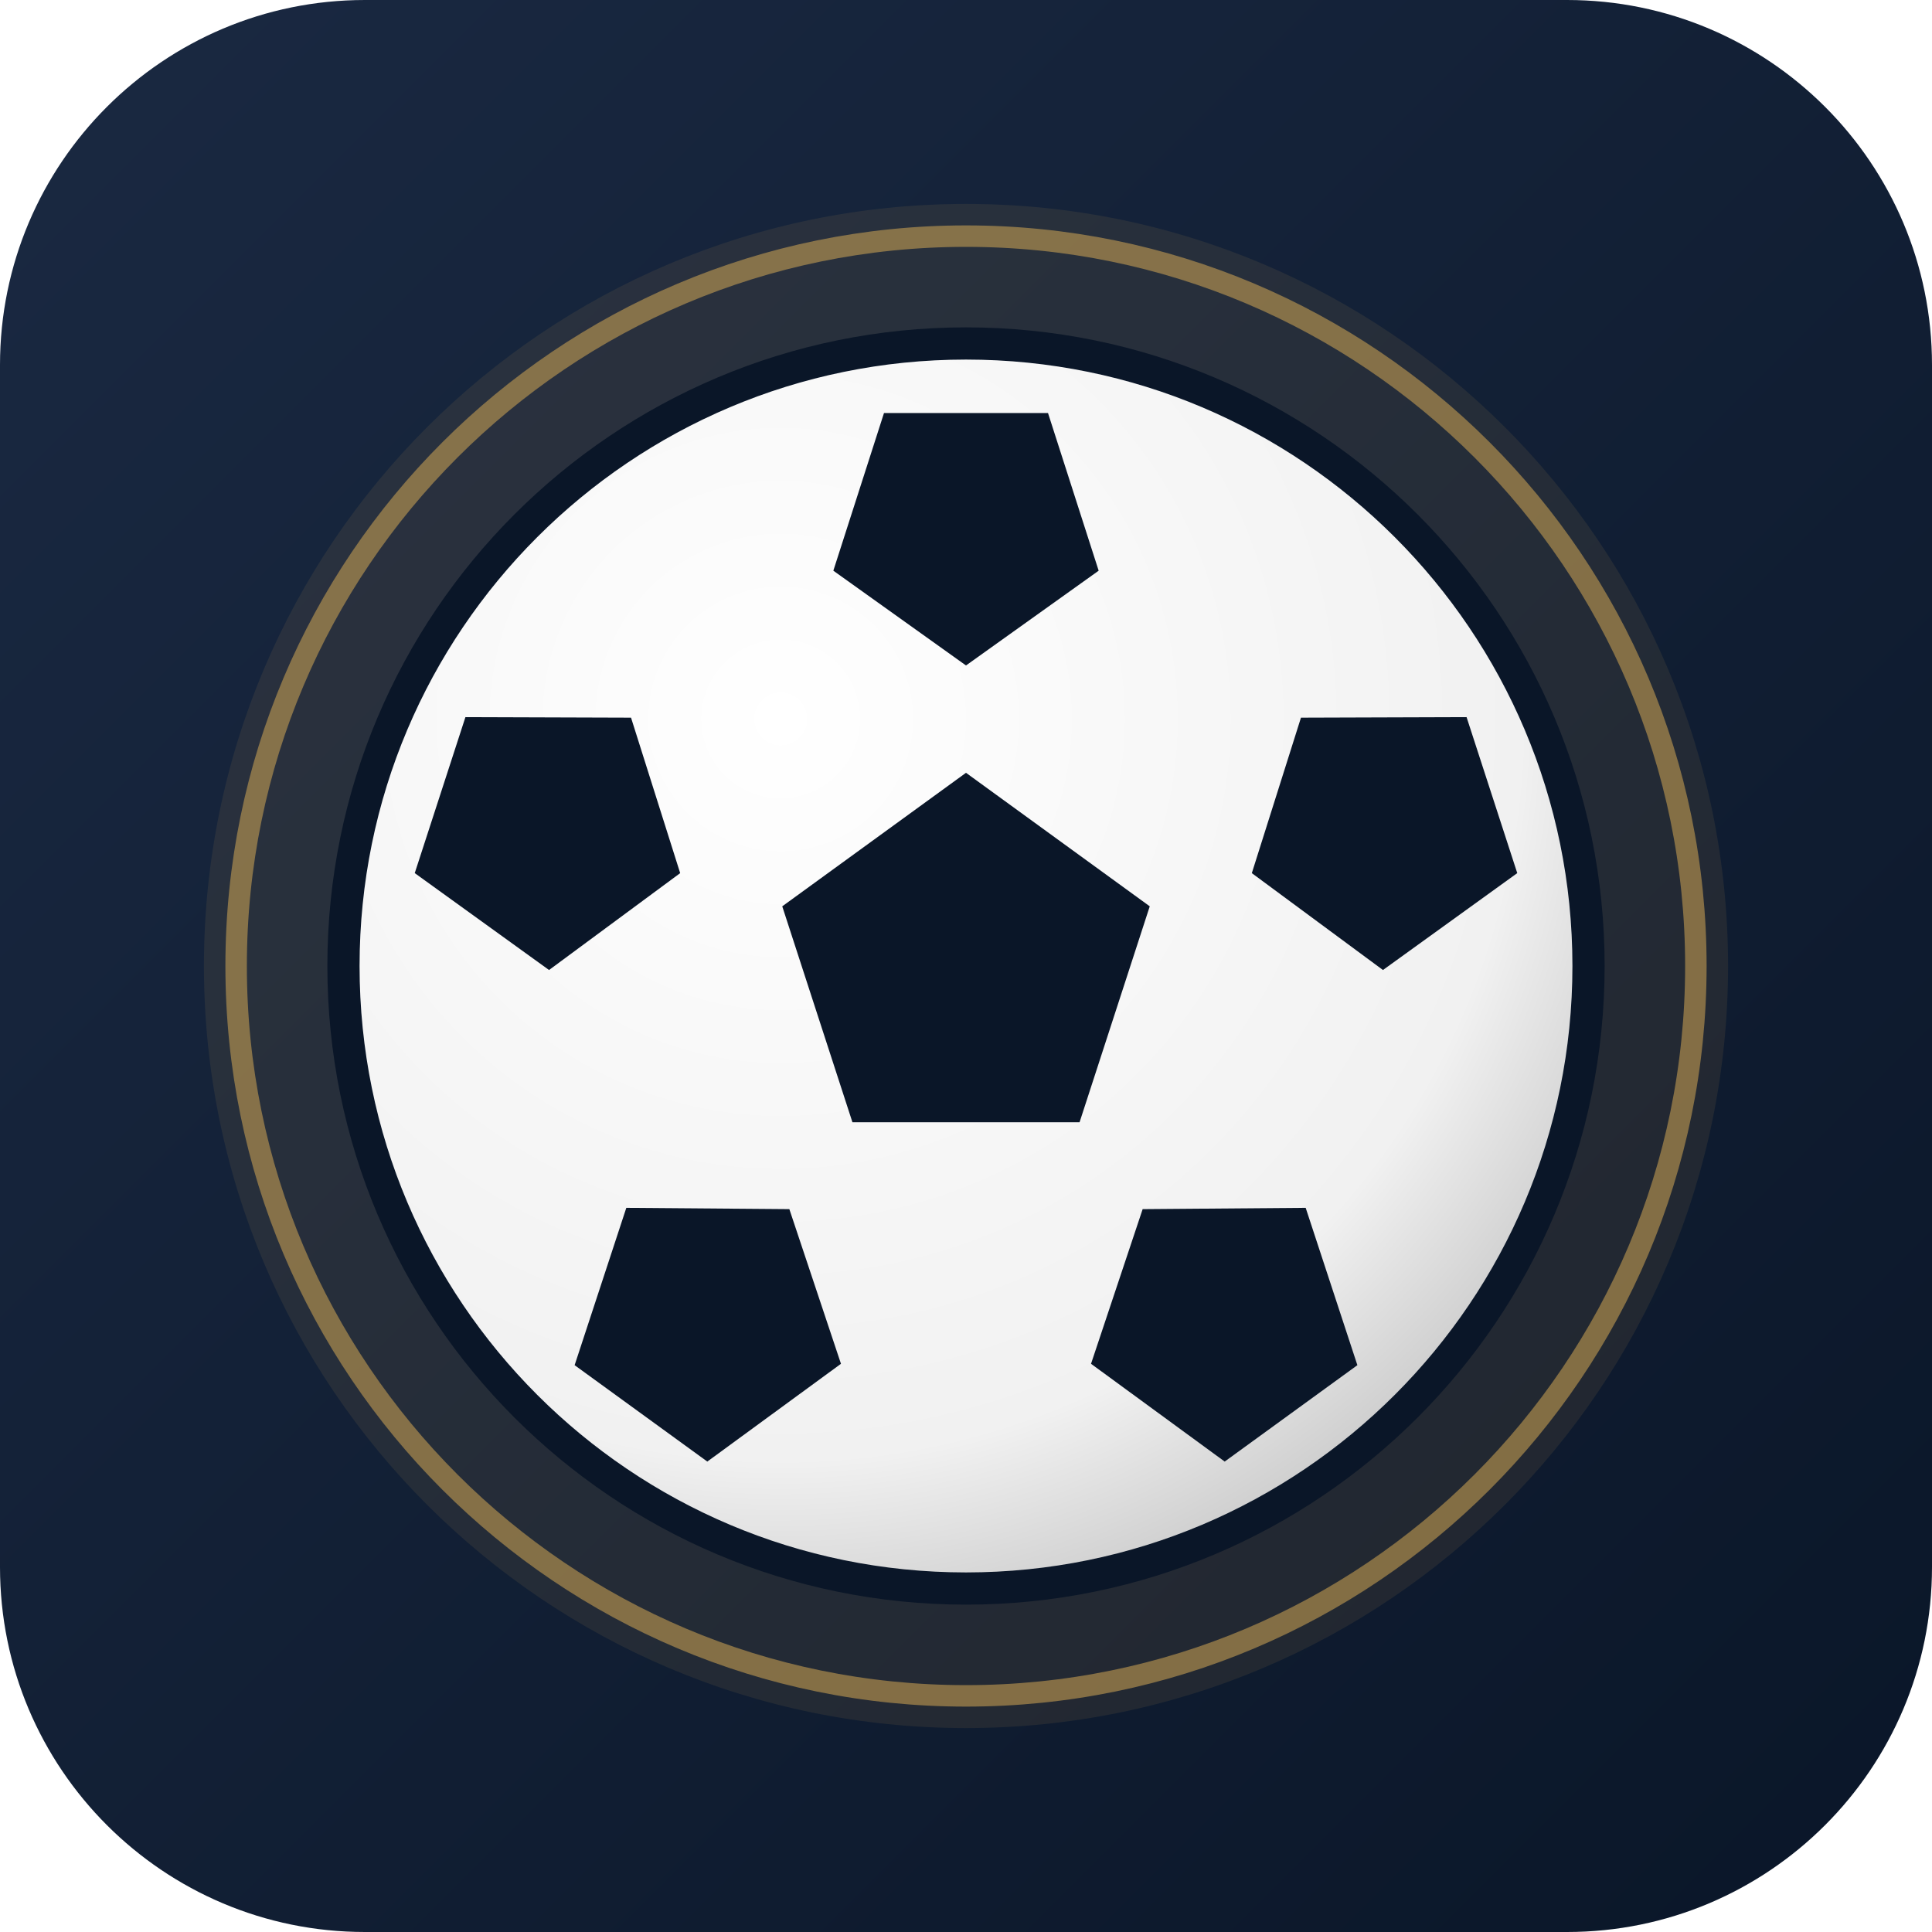
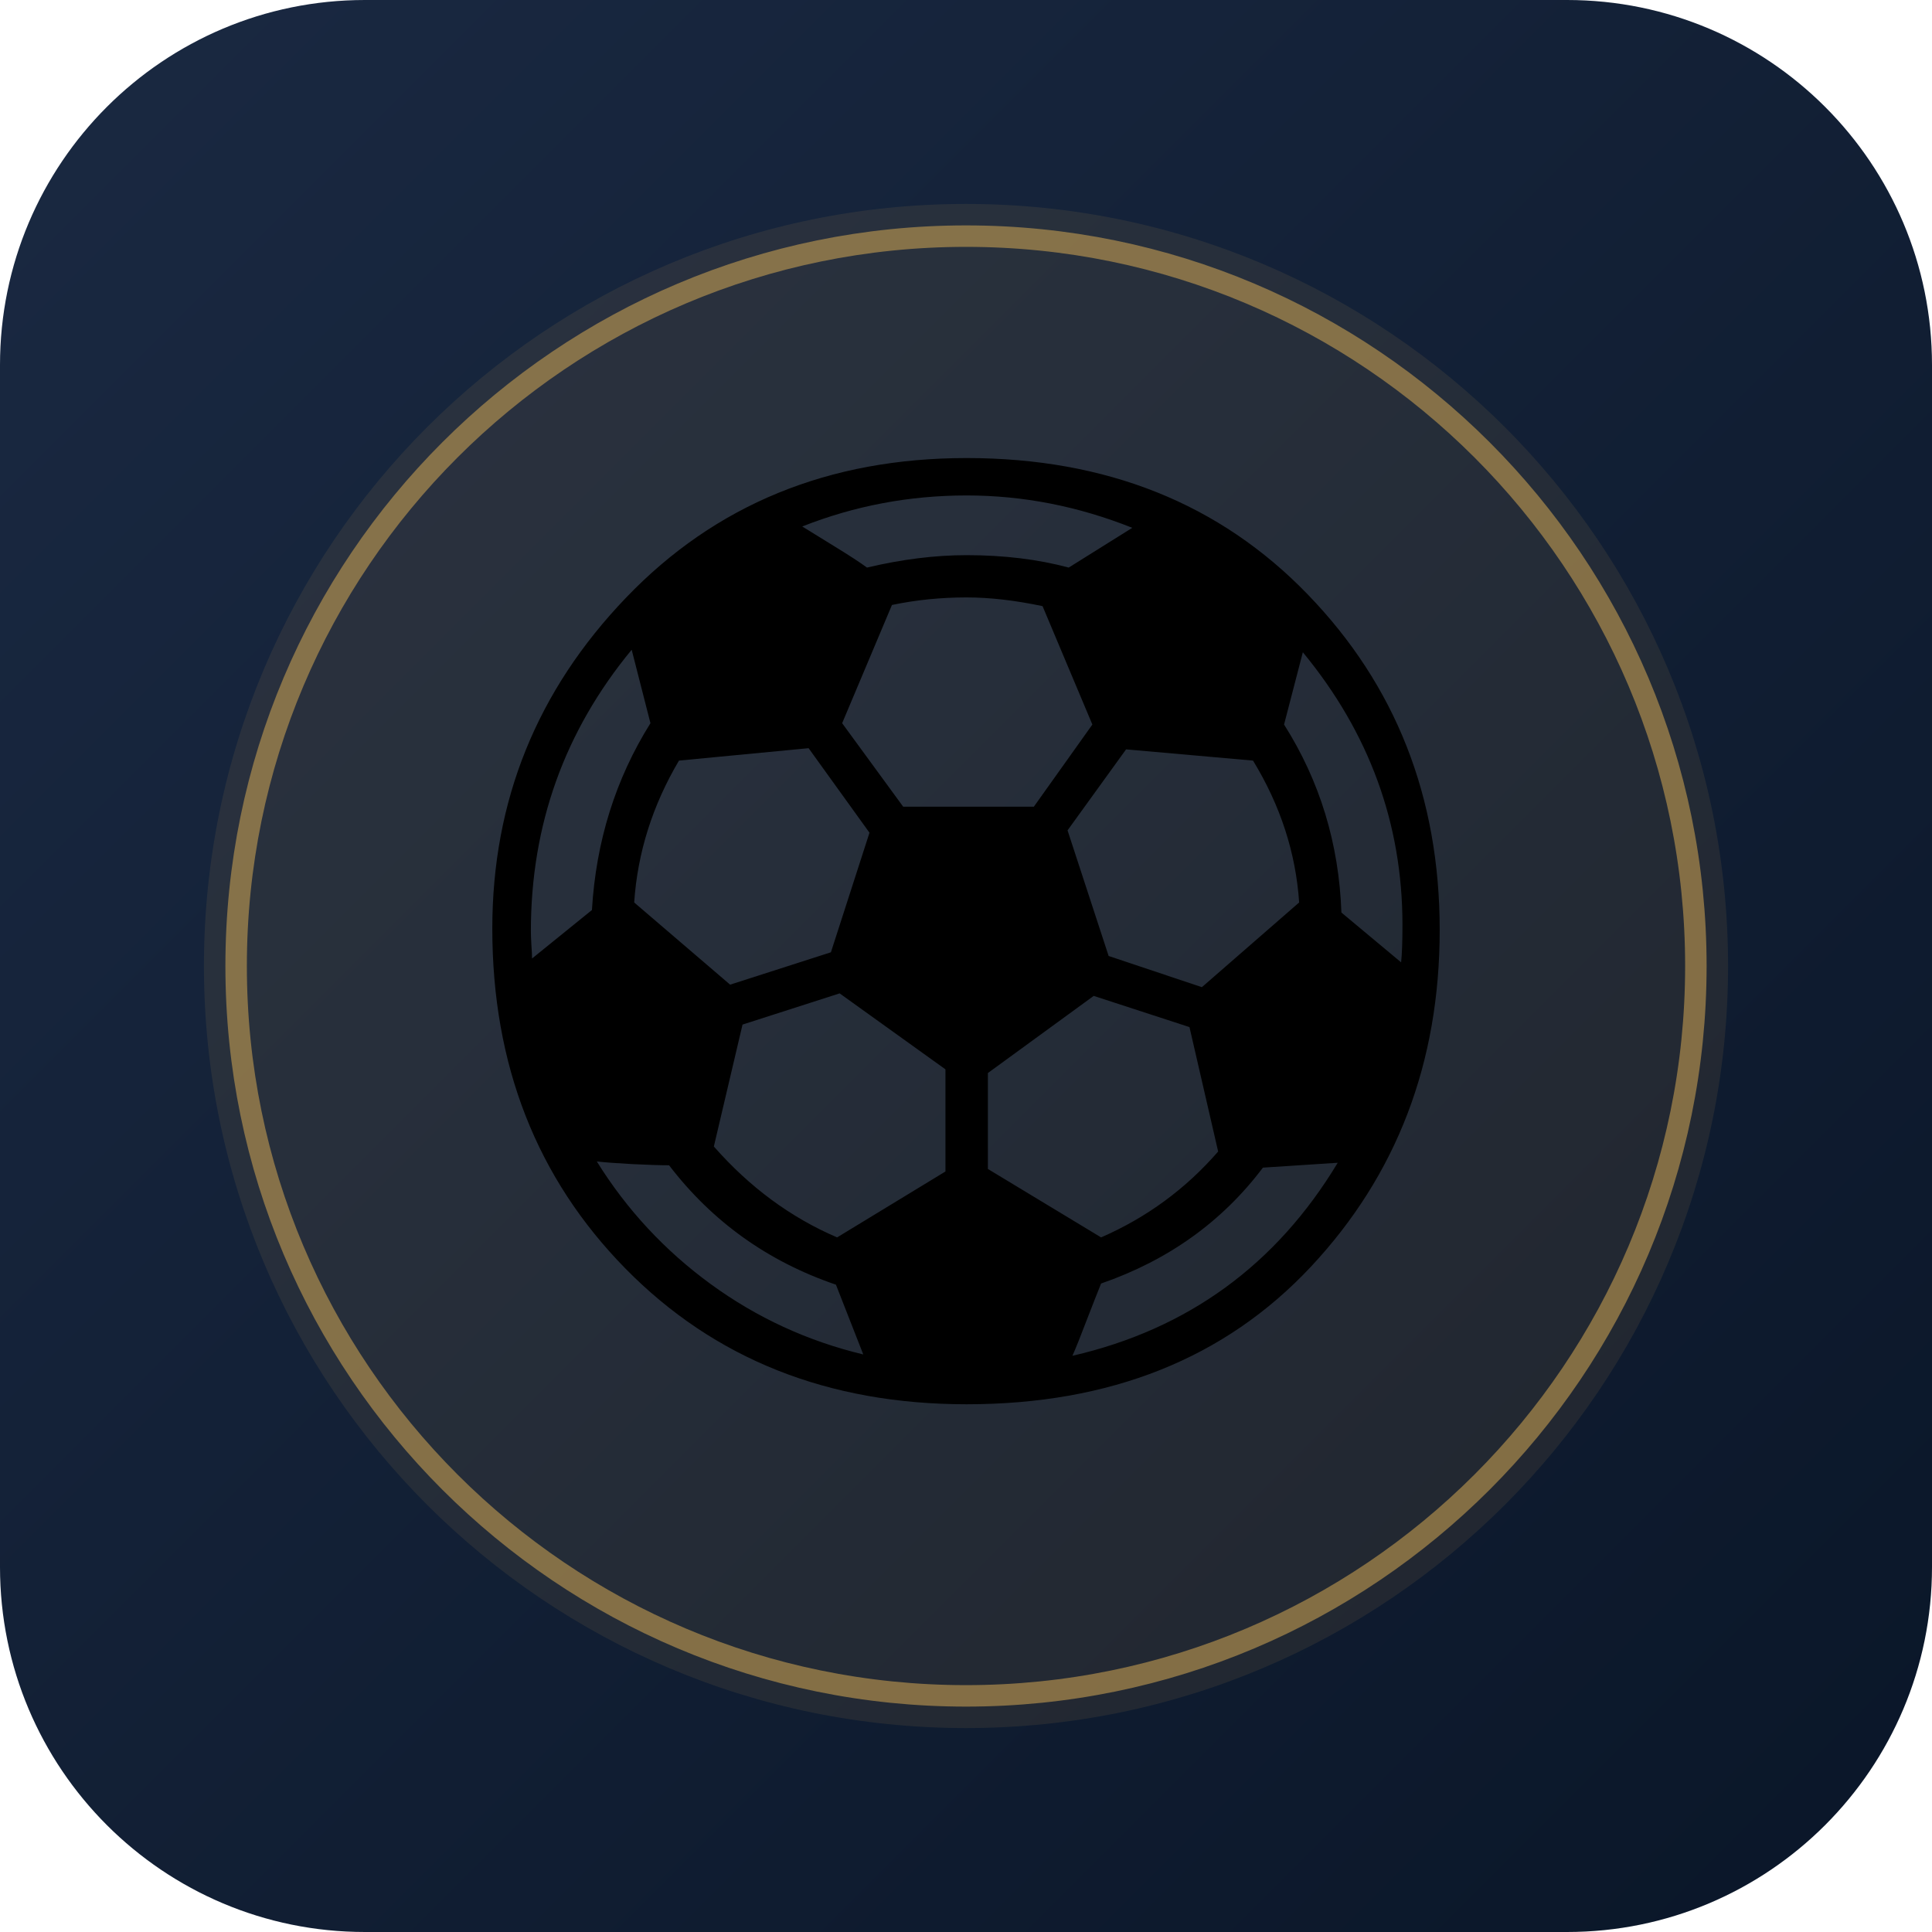
<svg xmlns="http://www.w3.org/2000/svg" viewBox="0 0 180 180" width="180" height="180">
  <defs>
    <linearGradient id="bgA" x1="0%" y1="0%" x2="100%" y2="100%">
      <stop offset="0%" stop-color="#1a2942" />
      <stop offset="100%" stop-color="#0a1628" />
    </linearGradient>
-     <radialGradient id="ballA" cx="35%" cy="30%" r="80%">
-       <stop offset="0%" stop-color="#ffffff" />
-       <stop offset="75%" stop-color="#f1f1f1" />
-       <stop offset="100%" stop-color="#c2c2c2" />
-     </radialGradient>
  </defs>
  <rect width="180" height="180" fill="url(#bgA)" rx="34" />
  <circle cx="90" cy="90" r="71" fill="#d4a853" opacity="0.10" />
  <circle cx="90" cy="90" r="68" fill="none" stroke="#d4a853" stroke-width="2" opacity="0.55" />
-   <g transform="translate(90, 90)">
-     <circle r="58" fill="url(#ballA)" stroke="#0a1628" stroke-width="3" />
-     <g fill="#0a1628">
-       <polygon id="rimPentA" points="0,-28 12.36,-36.83 7.64,-51.52 -7.64,-51.52 -12.36,-36.83" />
-       <use href="#rimPentA" transform="rotate(72)" />
-       <use href="#rimPentA" transform="rotate(144)" />
-       <use href="#rimPentA" transform="rotate(216)" />
-       <use href="#rimPentA" transform="rotate(288)" />
-     </g>
-     <polygon points="0,-18 17.12,-5.56 10.58,14.56 -10.58,14.56 -17.12,-5.56" fill="#0a1628" />
-   </g>
+   <text x="90" y="90" font-size="116" text-anchor="middle" dominant-baseline="central" font-family="'Apple Color Emoji','Segoe UI Emoji','Noto Color Emoji','Twemoji Mozilla',sans-serif">⚽</text>
</svg>
